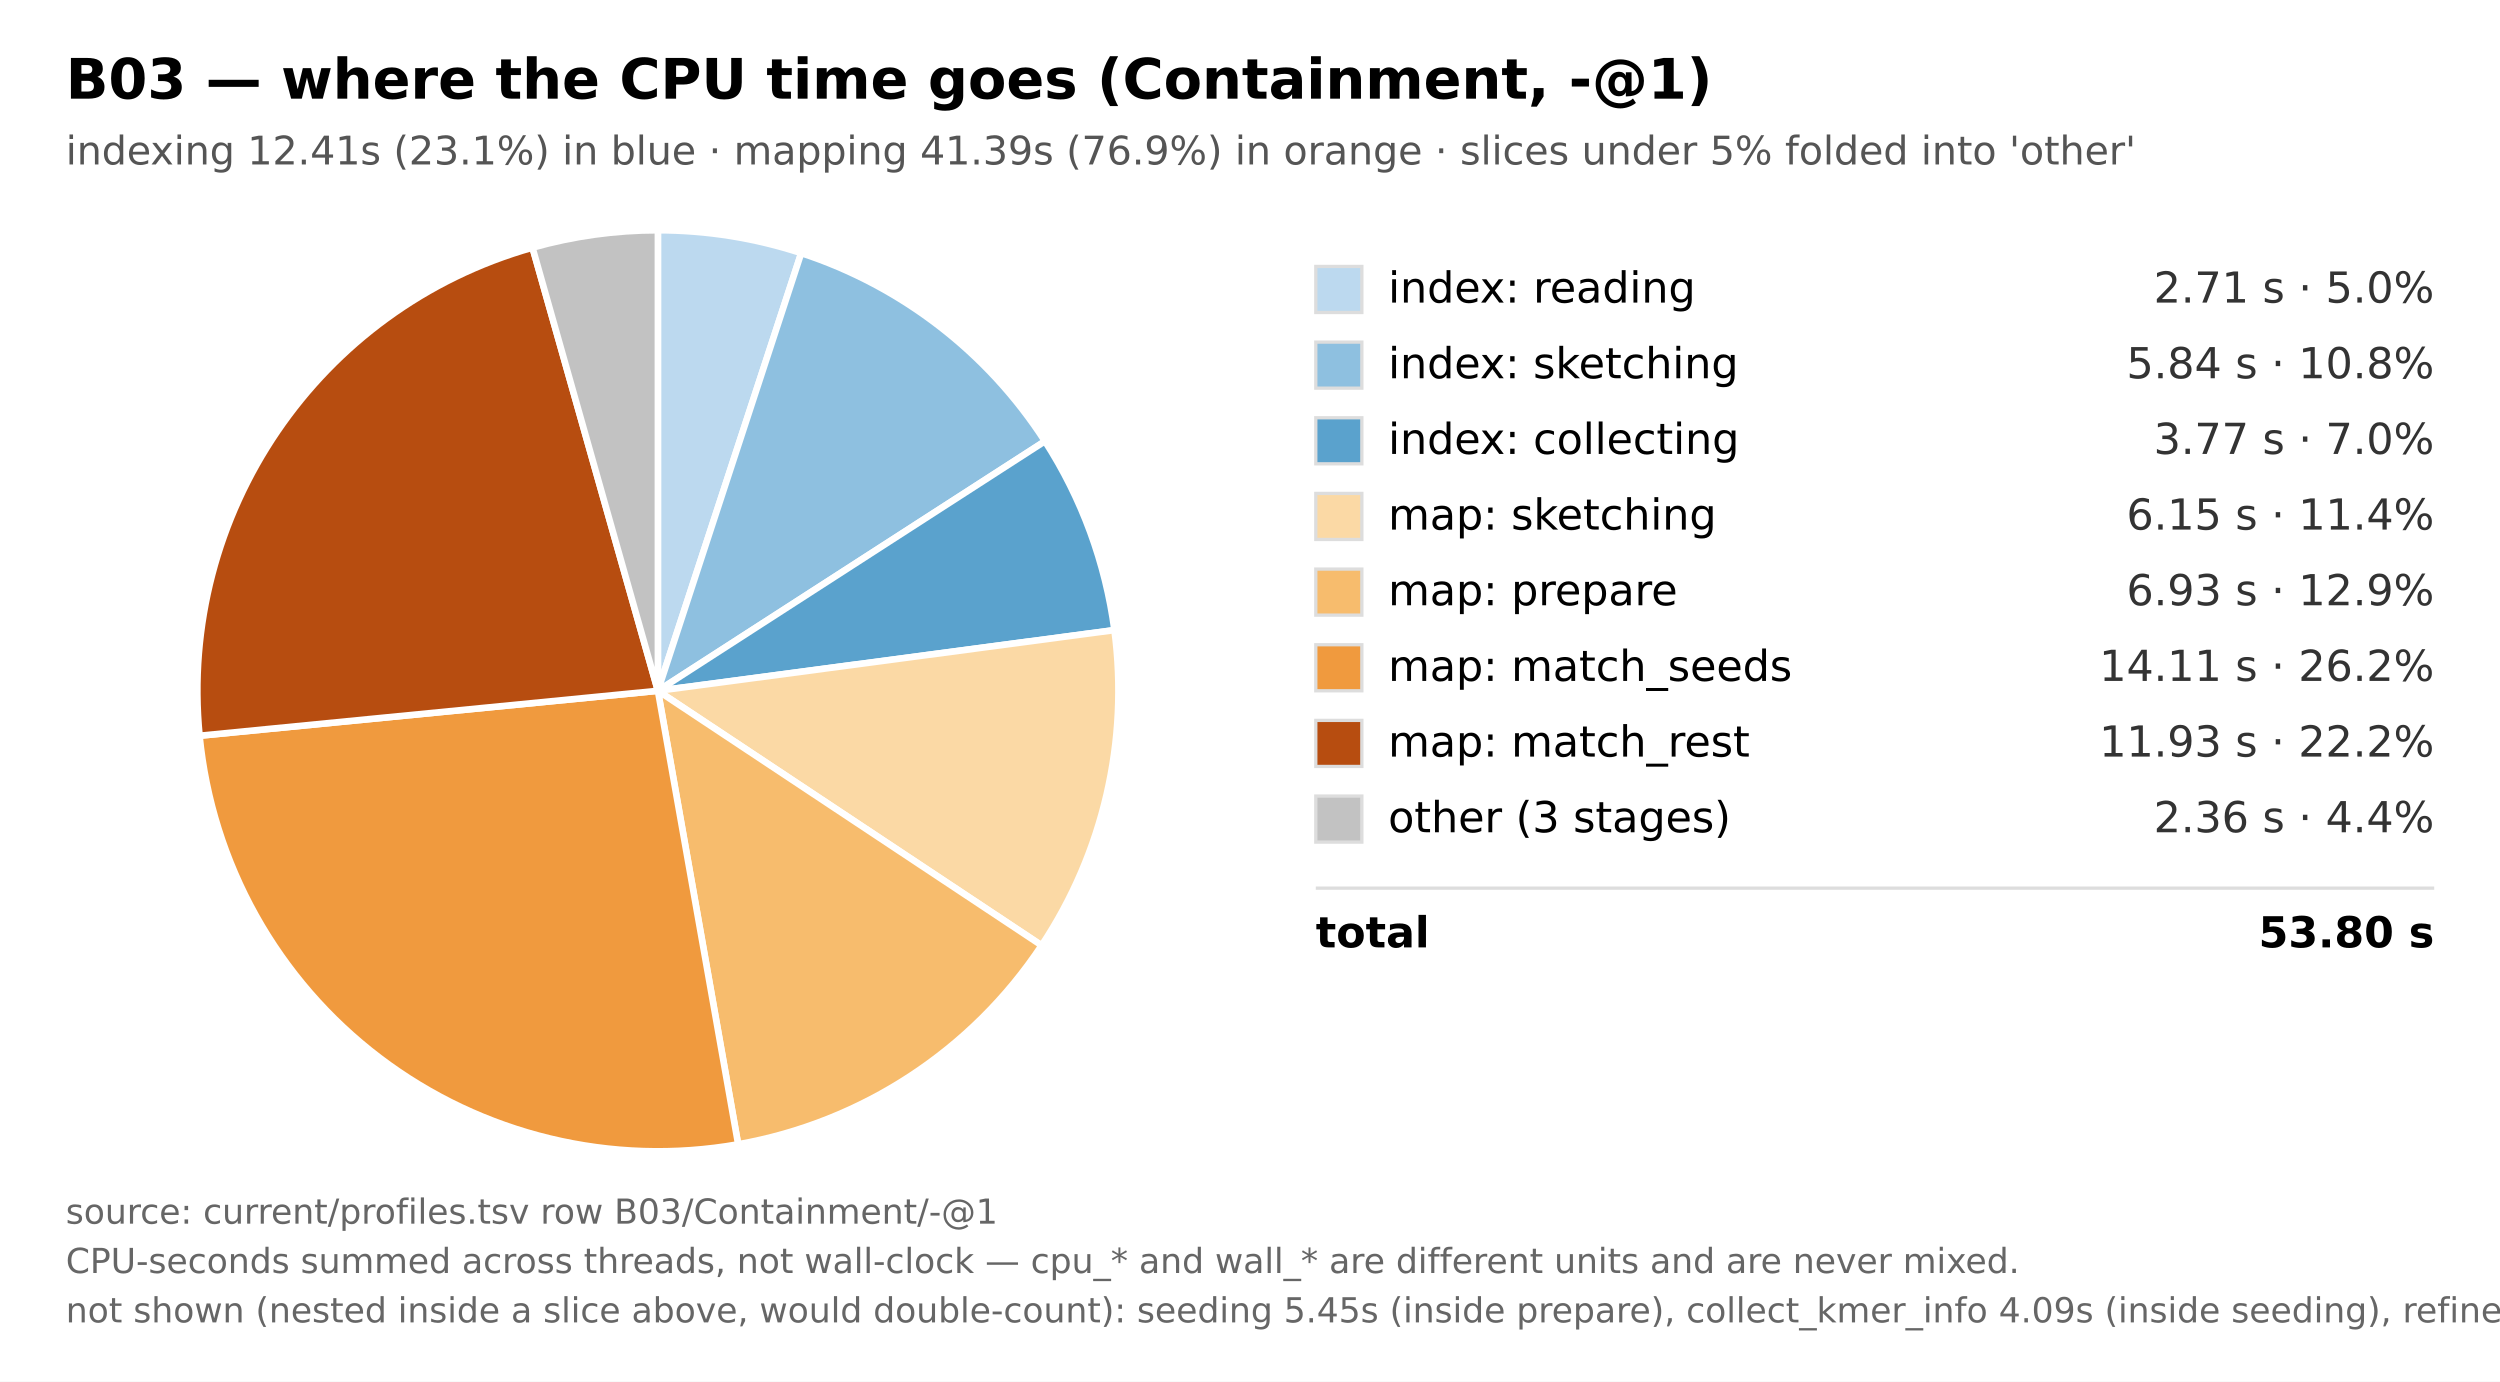
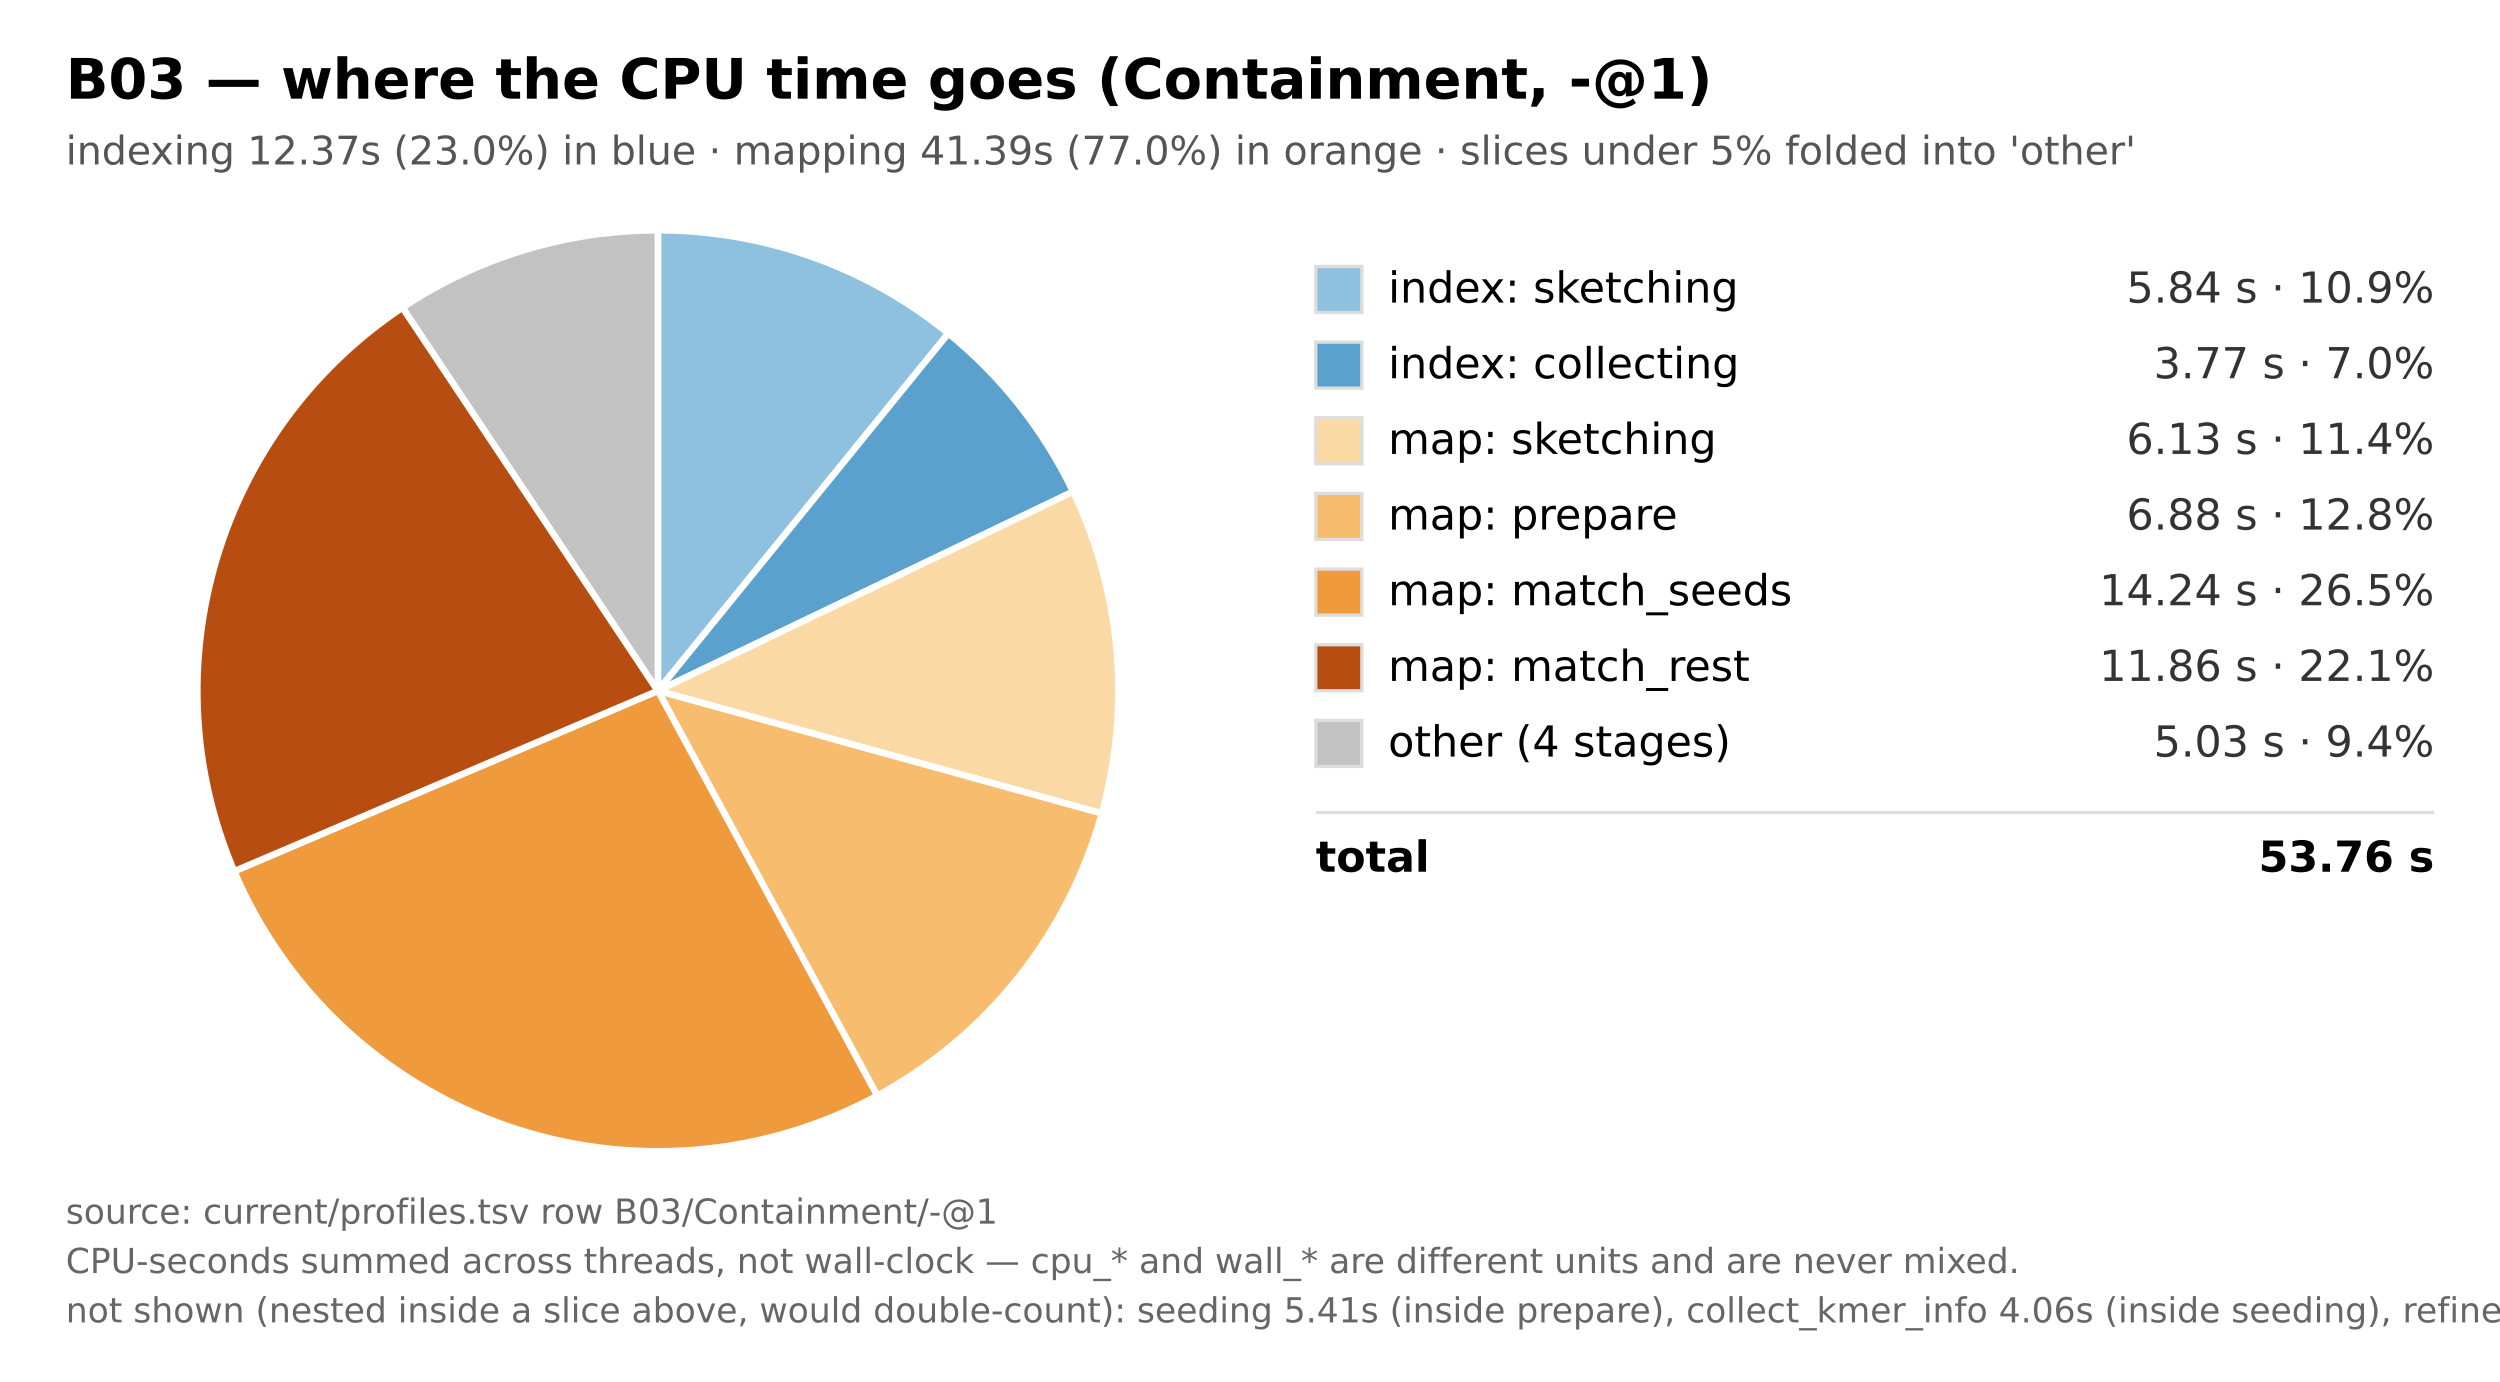
<svg xmlns="http://www.w3.org/2000/svg" width="760" height="420" viewBox="0 0 760 420" font-family="DejaVu Sans, Helvetica, Arial, sans-serif">
  <rect width="760" height="420" fill="#ffffff" />
  <text x="20" y="30" font-size="17" font-weight="bold">B03 — where the CPU time goes (Containment, -@1)</text>
-   <text x="20" y="50" font-size="12" fill="#555555">indexing 12.41s (23.1%) in blue · mapping 41.39s (76.9%) in orange · slices under 5% folded into 'other'</text>
-   <path d="M 200.00,210.00 L 200.00,70.00 A 140.00,140.00 0 0,1 243.57,76.95 Z" fill="#bcd9ef" stroke="#ffffff" stroke-width="2" />
-   <path d="M 200.00,210.00 L 243.57,76.95 A 140.00,140.00 0 0,1 317.66,134.13 Z" fill="#8ec0e0" stroke="#ffffff" stroke-width="2" />
-   <path d="M 200.00,210.00 L 317.66,134.13 A 140.00,140.00 0 0,1 338.78,191.55 Z" fill="#5aa2cd" stroke="#ffffff" stroke-width="2" />
-   <path d="M 200.00,210.00 L 338.78,191.55 A 140.00,140.00 0 0,1 316.65,287.41 Z" fill="#fbd9a5" stroke="#ffffff" stroke-width="2" />
-   <path d="M 200.00,210.00 L 316.65,287.41 A 140.00,140.00 0 0,1 224.40,347.86 Z" fill="#f7bc6d" stroke="#ffffff" stroke-width="2" />
-   <path d="M 200.00,210.00 L 224.40,347.86 A 140.00,140.00 0 0,1 60.67,223.66 Z" fill="#f09a3e" stroke="#ffffff" stroke-width="2" />
-   <path d="M 200.00,210.00 L 60.67,223.66 A 140.00,140.00 0 0,1 161.88,75.29 Z" fill="#b74d10" stroke="#ffffff" stroke-width="2" />
-   <path d="M 200.00,210.00 L 161.88,75.29 A 140.00,140.00 0 0,1 200.00,70.00 Z" fill="#c2c2c2" stroke="#ffffff" stroke-width="2" />
-   <rect x="400" y="81" width="14" height="14" fill="#bcd9ef" stroke="#dddddd" stroke-width="1" />
-   <text x="422" y="92" font-size="13">index: reading</text>
-   <text x="740" y="92" font-size="13" text-anchor="end" fill="#333333">2.71 s · 5.0%</text>
-   <rect x="400" y="104" width="14" height="14" fill="#8ec0e0" stroke="#dddddd" stroke-width="1" />
-   <text x="422" y="115" font-size="13">index: sketching</text>
-   <text x="740" y="115" font-size="13" text-anchor="end" fill="#333333">5.84 s · 10.8%</text>
-   <rect x="400" y="127" width="14" height="14" fill="#5aa2cd" stroke="#dddddd" stroke-width="1" />
-   <text x="422" y="138" font-size="13">index: collecting</text>
-   <text x="740" y="138" font-size="13" text-anchor="end" fill="#333333">3.77 s · 7.0%</text>
-   <rect x="400" y="150" width="14" height="14" fill="#fbd9a5" stroke="#dddddd" stroke-width="1" />
-   <text x="422" y="161" font-size="13">map: sketching</text>
-   <text x="740" y="161" font-size="13" text-anchor="end" fill="#333333">6.15 s · 11.4%</text>
-   <rect x="400" y="173" width="14" height="14" fill="#f7bc6d" stroke="#dddddd" stroke-width="1" />
-   <text x="422" y="184" font-size="13">map: prepare</text>
-   <text x="740" y="184" font-size="13" text-anchor="end" fill="#333333">6.93 s · 12.9%</text>
-   <rect x="400" y="196" width="14" height="14" fill="#f09a3e" stroke="#dddddd" stroke-width="1" />
-   <text x="422" y="207" font-size="13">map: match_seeds</text>
-   <text x="740" y="207" font-size="13" text-anchor="end" fill="#333333">14.11 s · 26.2%</text>
-   <rect x="400" y="219" width="14" height="14" fill="#b74d10" stroke="#dddddd" stroke-width="1" />
-   <text x="422" y="230" font-size="13">map: match_rest</text>
-   <text x="740" y="230" font-size="13" text-anchor="end" fill="#333333">11.93 s · 22.2%</text>
-   <rect x="400" y="242" width="14" height="14" fill="#c2c2c2" stroke="#dddddd" stroke-width="1" />
-   <text x="422" y="253" font-size="13">other (3 stages)</text>
-   <text x="740" y="253" font-size="13" text-anchor="end" fill="#333333">2.36 s · 4.4%</text>
-   <line x1="400" y1="270" x2="740" y2="270" stroke="#dddddd" />
-   <text x="400" y="288" font-size="13" font-weight="bold">total</text>
-   <text x="740" y="288" font-size="13" text-anchor="end" font-weight="bold">53.80 s</text>
+   <text x="20" y="50" font-size="12" fill="#555555">indexing 12.37s (23.0%) in blue · mapping 41.39s (77.0%) in orange · slices under 5% folded into 'other'</text>
+   <path d="M 200.00,210.00 L 200.00,70.00 A 140.00,140.00 0 0,1 288.30,101.36 Z" fill="#8ec0e0" stroke="#ffffff" stroke-width="2" />
+   <path d="M 200.00,210.00 L 288.30,101.36 A 140.00,140.00 0 0,1 326.24,149.47 Z" fill="#5aa2cd" stroke="#ffffff" stroke-width="2" />
+   <path d="M 200.00,210.00 L 326.24,149.47 A 140.00,140.00 0 0,1 334.94,247.28 Z" fill="#fbd9a5" stroke="#ffffff" stroke-width="2" />
+   <path d="M 200.00,210.00 L 334.94,247.28 A 140.00,140.00 0 0,1 266.70,333.09 Z" fill="#f7bc6d" stroke="#ffffff" stroke-width="2" />
+   <path d="M 200.00,210.00 L 266.70,333.09 A 140.00,140.00 0 0,1 71.20,264.86 Z" fill="#f09a3e" stroke="#ffffff" stroke-width="2" />
+   <path d="M 200.00,210.00 L 71.20,264.86 A 140.00,140.00 0 0,1 122.38,93.49 Z" fill="#b74d10" stroke="#ffffff" stroke-width="2" />
+   <path d="M 200.00,210.00 L 122.38,93.49 A 140.00,140.00 0 0,1 200.00,70.00 Z" fill="#c2c2c2" stroke="#ffffff" stroke-width="2" />
+   <rect x="400" y="81" width="14" height="14" fill="#8ec0e0" stroke="#dddddd" stroke-width="1" />
+   <text x="422" y="92" font-size="13">index: sketching</text>
+   <text x="740" y="92" font-size="13" text-anchor="end" fill="#333333">5.84 s · 10.9%</text>
+   <rect x="400" y="104" width="14" height="14" fill="#5aa2cd" stroke="#dddddd" stroke-width="1" />
+   <text x="422" y="115" font-size="13">index: collecting</text>
+   <text x="740" y="115" font-size="13" text-anchor="end" fill="#333333">3.77 s · 7.0%</text>
+   <rect x="400" y="127" width="14" height="14" fill="#fbd9a5" stroke="#dddddd" stroke-width="1" />
+   <text x="422" y="138" font-size="13">map: sketching</text>
+   <text x="740" y="138" font-size="13" text-anchor="end" fill="#333333">6.13 s · 11.4%</text>
+   <rect x="400" y="150" width="14" height="14" fill="#f7bc6d" stroke="#dddddd" stroke-width="1" />
+   <text x="422" y="161" font-size="13">map: prepare</text>
+   <text x="740" y="161" font-size="13" text-anchor="end" fill="#333333">6.88 s · 12.8%</text>
+   <rect x="400" y="173" width="14" height="14" fill="#f09a3e" stroke="#dddddd" stroke-width="1" />
+   <text x="422" y="184" font-size="13">map: match_seeds</text>
+   <text x="740" y="184" font-size="13" text-anchor="end" fill="#333333">14.24 s · 26.5%</text>
+   <rect x="400" y="196" width="14" height="14" fill="#b74d10" stroke="#dddddd" stroke-width="1" />
+   <text x="422" y="207" font-size="13">map: match_rest</text>
+   <text x="740" y="207" font-size="13" text-anchor="end" fill="#333333">11.86 s · 22.1%</text>
+   <rect x="400" y="219" width="14" height="14" fill="#c2c2c2" stroke="#dddddd" stroke-width="1" />
+   <text x="422" y="230" font-size="13">other (4 stages)</text>
+   <text x="740" y="230" font-size="13" text-anchor="end" fill="#333333">5.03 s · 9.4%</text>
+   <line x1="400" y1="247" x2="740" y2="247" stroke="#dddddd" />
+   <text x="400" y="265" font-size="13" font-weight="bold">total</text>
+   <text x="740" y="265" font-size="13" text-anchor="end" font-weight="bold">53.76 s</text>
  <text x="20" y="372" font-size="10.5" fill="#666666">source: current/profiles.tsv row B03/Containment/-@1</text>
  <text x="20" y="387" font-size="10.5" fill="#666666">CPU-seconds summed across threads, not wall-clock — cpu_* and wall_* are different units and are never mixed.</text>
-   <text x="20" y="402" font-size="10.5" fill="#666666">not shown (nested inside a slice above, would double-count): seeding 5.45s (inside prepare), collect_kmer_info 4.09s (inside seeding), refine 8.10s (inside match_rest)</text>
+   <text x="20" y="402" font-size="10.5" fill="#666666">not shown (nested inside a slice above, would double-count): seeding 5.41s (inside prepare), collect_kmer_info 4.06s (inside seeding), refine 8.08s (inside match_rest)</text>
</svg>
